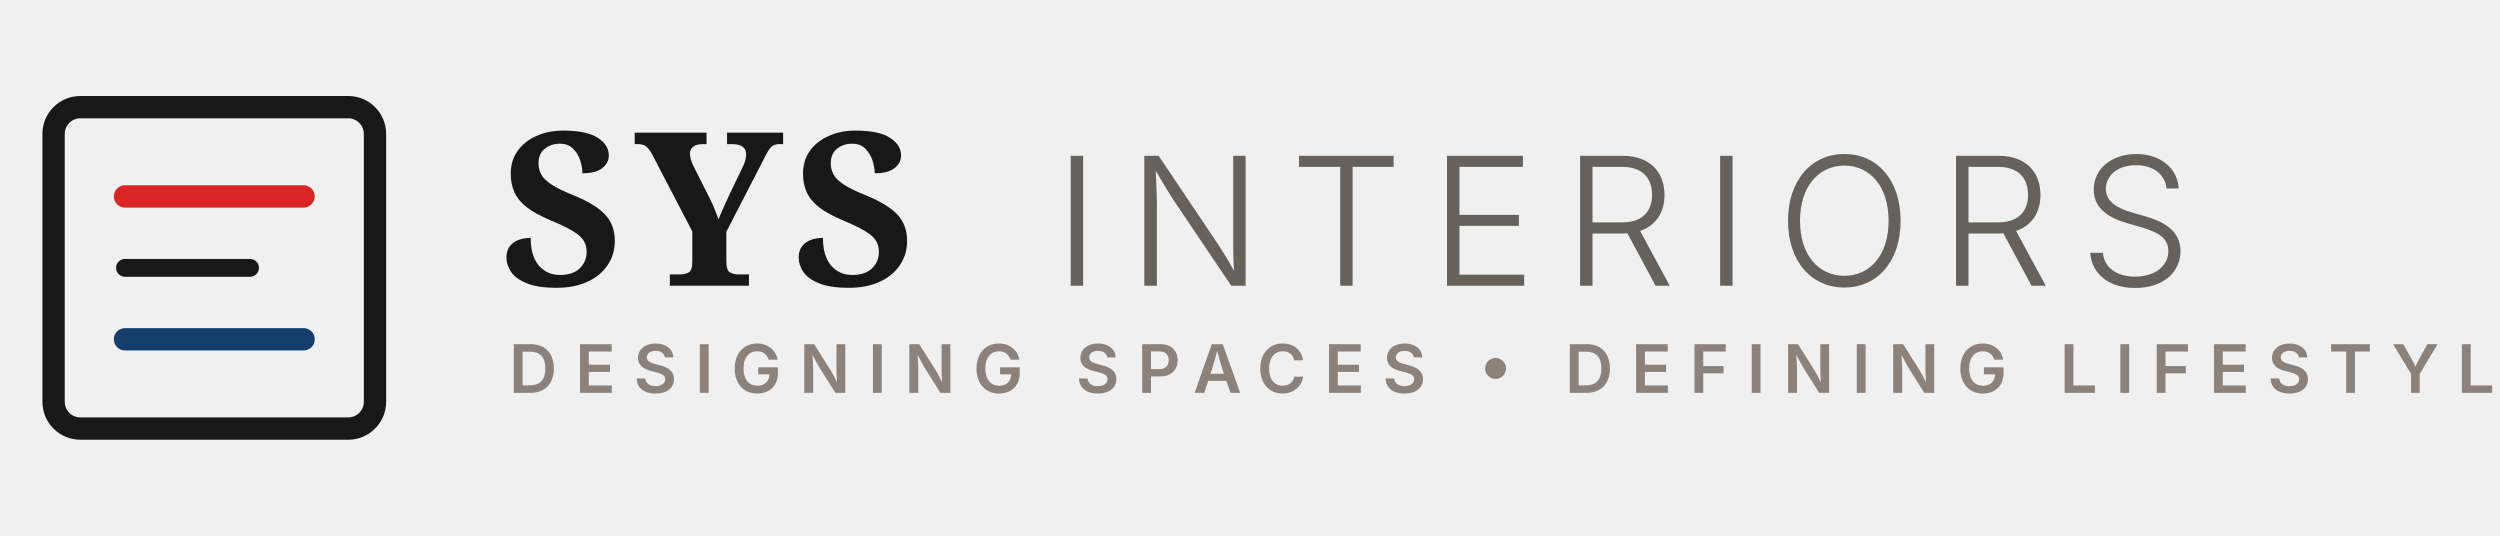
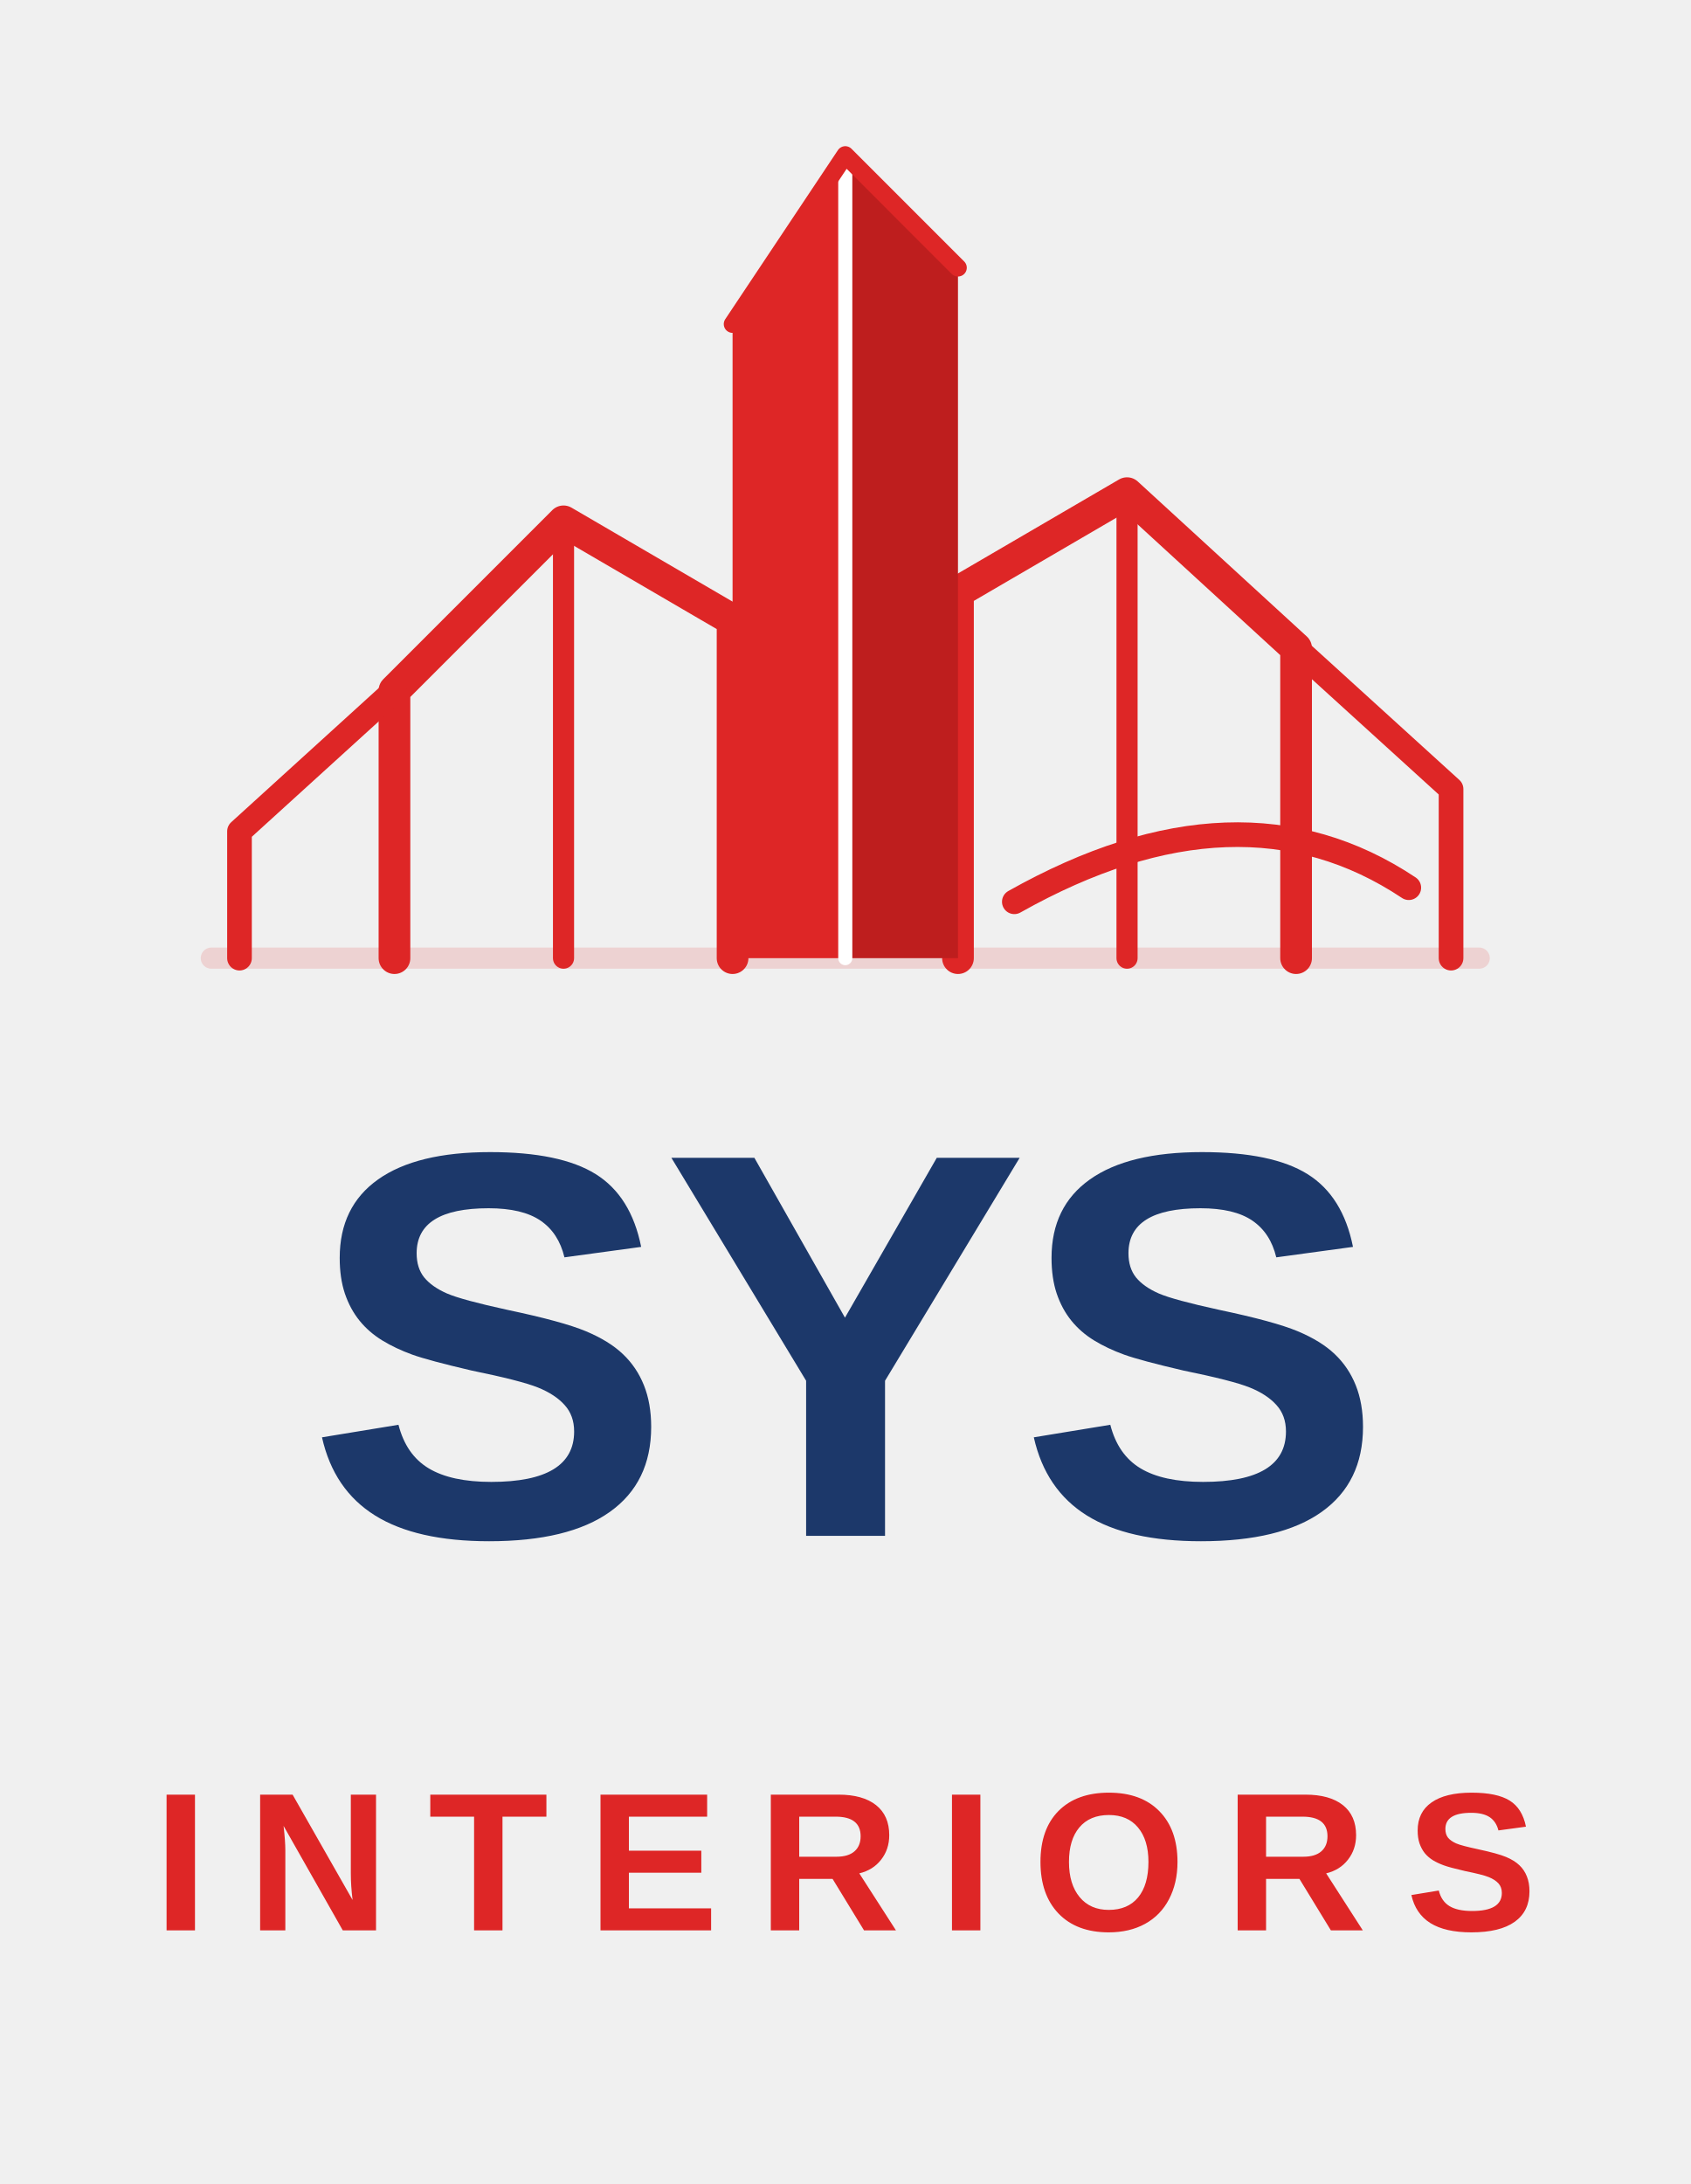
- <svg xmlns="http://www.w3.org/2000/svg" viewBox="0 0 280 60" width="280" height="60" fill="none">
-   <g transform="translate(6, 10)">
-     <rect x="0" y="2" width="36" height="36" rx="3" stroke="#181818" stroke-width="2.5" fill="none" />
-     <line x1="8" y1="12" x2="28" y2="12" stroke="#D92525" stroke-width="2.5" stroke-linecap="round" />
-     <line x1="8" y1="20" x2="22" y2="20" stroke="#181818" stroke-width="2" stroke-linecap="round" />
-     <line x1="8" y1="28" x2="28" y2="28" stroke="#143D6B" stroke-width="2.5" stroke-linecap="round" />
+ <svg xmlns="http://www.w3.org/2000/svg" viewBox="0 0 240 310" width="240" height="310" fill="none">
+   <g transform="translate(12, 10)">
+     <path d="M 18 126 L 198 126" stroke="#DE2626" stroke-width="3" stroke-linecap="round" opacity="0.15" />
+     <path d="M 44 126 L 44 88 L 68 64 L 92 78 L 92 126" stroke="#DE2626" stroke-width="4.5" stroke-linecap="round" stroke-linejoin="round" fill="none" />
+     <line x1="68" y1="64" x2="68" y2="126" stroke="#DE2626" stroke-width="3" stroke-linecap="round" />
+     <path d="M 22 126 L 22 108 L 44 88" stroke="#DE2626" stroke-width="3.5" stroke-linecap="round" stroke-linejoin="round" />
+     <path d="M 124 126 L 124 74 L 148 60 L 172 82 L 172 126" stroke="#DE2626" stroke-width="4.5" stroke-linecap="round" stroke-linejoin="round" fill="none" />
+     <line x1="148" y1="60" x2="148" y2="126" stroke="#DE2626" stroke-width="3" stroke-linecap="round" />
+     <path d="M 172 82 L 194 102 L 194 126" stroke="#DE2626" stroke-width="3.5" stroke-linecap="round" stroke-linejoin="round" />
+     <path d="M 132 118 Q 164 100 188 116" stroke="#DE2626" stroke-width="3.5" stroke-linecap="round" fill="none" />
+     <path d="M 92 126 L 92 36 L 108 12 L 108 126 Z" fill="#DE2626" />
+     <path d="M 108 12 L 124 28 L 124 126 L 108 126 Z" fill="#BE1E1E" />
+     <line x1="108" y1="12" x2="108" y2="126" stroke="#FFFFFF" stroke-width="2" stroke-linecap="round" />
+     <path d="M 92 36 L 108 12 L 124 28" stroke="#DE2626" stroke-width="2.5" stroke-linecap="round" stroke-linejoin="round" fill="none" />
  </g>
-   <text x="56" y="32" font-family="'Playfair Display', Georgia, serif" font-size="24" font-weight="700" letter-spacing="1.5" fill="#181818">SYS</text>
-   <text x="118" y="32" font-family="'Manrope', -apple-system, sans-serif" font-size="20" font-weight="300" letter-spacing="3" fill="#66615A">INTERIORS</text>
-   <text x="57" y="44" font-family="'Manrope', -apple-system, sans-serif" font-size="7.5" font-weight="600" letter-spacing="2" fill="#8C827A">DESIGNING SPACES • DEFINING LIFESTYLES</text>
+   <g transform="translate(120, 218)">
+     <text text-anchor="middle" font-family="system-ui, -apple-system, 'Montserrat', 'Helvetica Neue', Arial, sans-serif" font-size="78" font-weight="900" letter-spacing="-1.5" fill="#1C386A">
+       SYS
+     </text>
+   </g>
+   <g transform="translate(120, 274)">
+     <text text-anchor="middle" font-family="system-ui, -apple-system, 'Montserrat', 'Helvetica Neue', Arial, sans-serif" font-size="28" font-weight="800" letter-spacing="5.5" fill="#DE2626">
+       INTERIORS
+     </text>
+   </g>
</svg>
